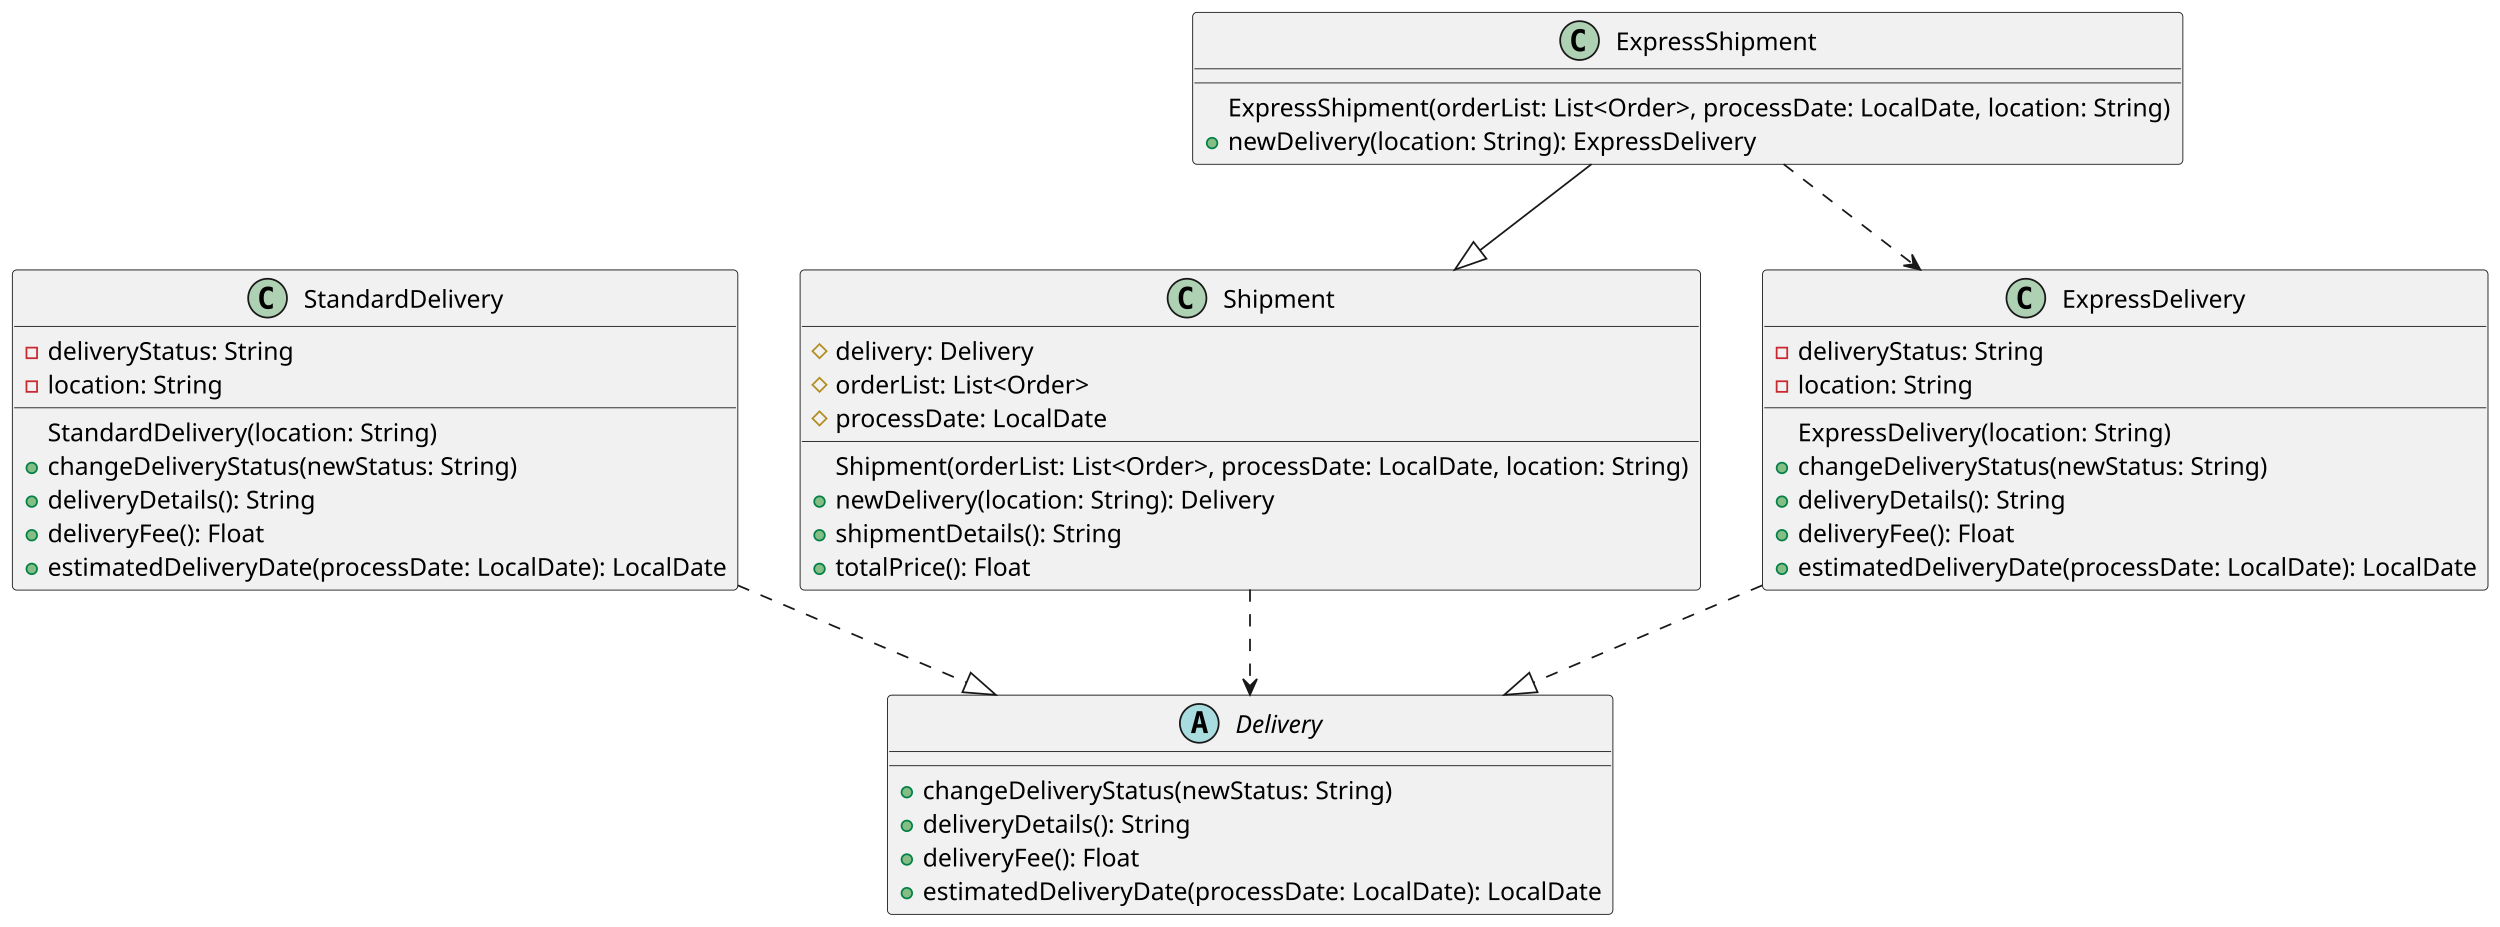
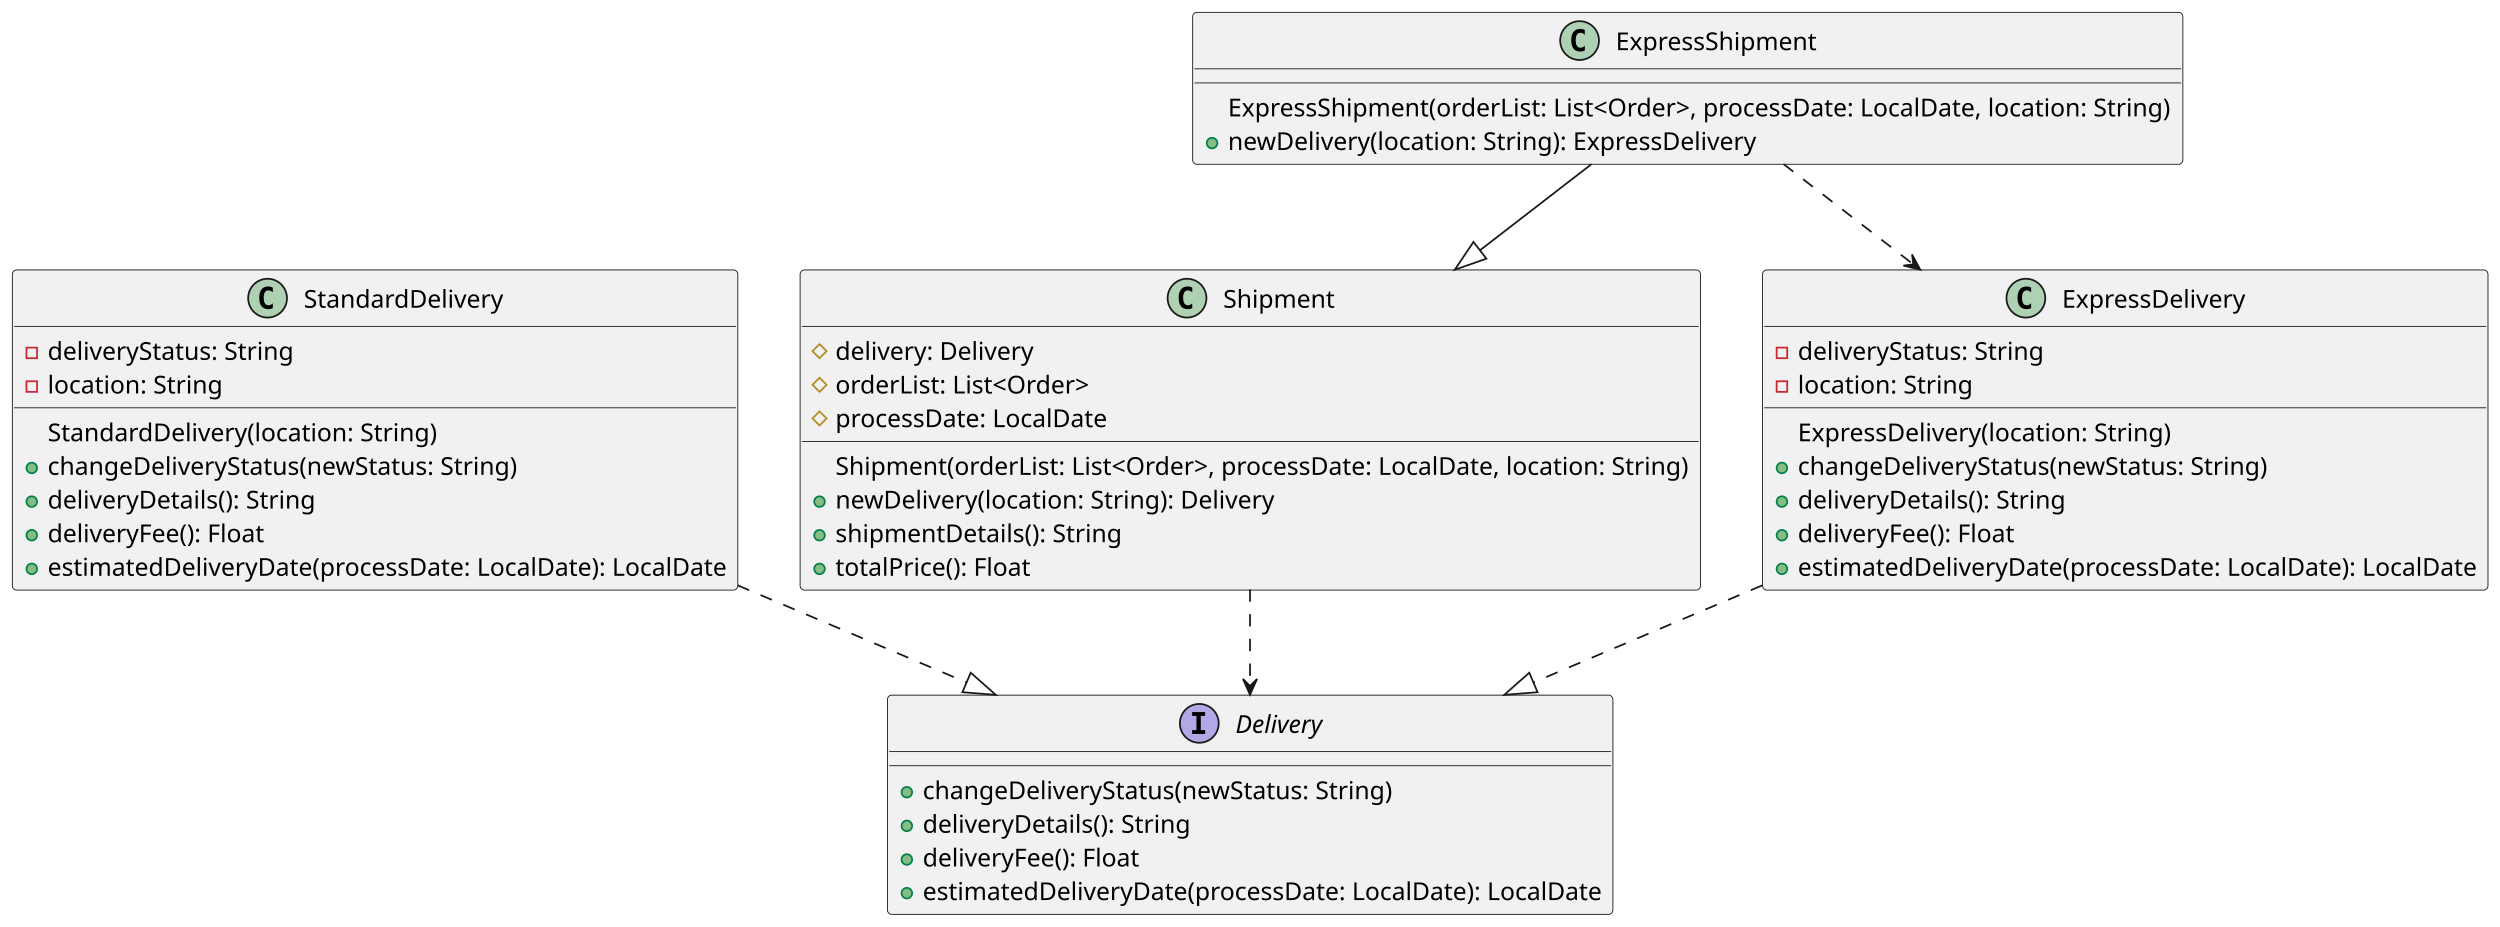
<svg xmlns="http://www.w3.org/2000/svg" contentStyleType="text/css" data-diagram-type="CLASS" height="525px" preserveAspectRatio="none" style="width:1417px;height:525px;background:#FFFFFF;" version="1.1" viewBox="0 0 1417 525" width="1417px" zoomAndPan="magnify">
  <defs />
  <g>
    <g class="entity" data-entity="Delivery" data-source-line="1" data-uid="ent0002" id="entity_Delivery">
      <rect fill="#F1F1F1" height="124.272" rx="2.5" ry="2.5" style="stroke:#181818;stroke-width:0.5;" width="411.195" x="503" y="394" />
-       <ellipse cx="679.756" cy="410" fill="#A9DCDF" rx="11" ry="11" style="stroke:#181818;stroke-width:1;" />
-       <path d="M679.866,405.344 L678.71,410.422 L681.038,410.422 L679.866,405.344 Z M678.381,403.109 L681.366,403.109 L684.725,415.5 L682.272,415.5 L681.506,412.438 L678.225,412.438 L677.475,415.5 L675.038,415.5 L678.381,403.109 Z " fill="#000000" />
+       <ellipse cx="679.756" cy="410" fill="#B4A7E5" rx="11" ry="11" style="stroke:#181818;stroke-width:1;" />
+       <path d="M675.678,405.766 L675.678,403.609 L683.069,403.609 L683.069,405.766 L680.6,405.766 L680.6,413.844 L683.069,413.844 L683.069,416 L675.678,416 L675.678,413.844 L678.147,413.844 L678.147,405.766 L675.678,405.766 Z " fill="#000000" />
      <text fill="#000000" font-family="sans-serif" font-size="14" font-style="italic" lengthAdjust="spacing" textLength="49.182" x="700.256" y="415.432">Delivery</text>
      <line style="stroke:#181818;stroke-width:0.5;" x1="504" x2="913.194" y1="426" y2="426" />
      <line style="stroke:#181818;stroke-width:0.5;" x1="504" x2="913.194" y1="434" y2="434" />
      <ellipse cx="514" cy="449.034" fill="#84BE84" rx="3" ry="3" style="stroke:#038048;stroke-width:1;" />
      <text fill="#000000" font-family="sans-serif" font-size="14" lengthAdjust="spacing" textLength="266.405" x="523" y="452.966">changeDeliveryStatus(newStatus: String)</text>
      <ellipse cx="514" cy="468.102" fill="#84BE84" rx="3" ry="3" style="stroke:#038048;stroke-width:1;" />
      <text fill="#000000" font-family="sans-serif" font-size="14" lengthAdjust="spacing" textLength="151.801" x="523" y="472.034">deliveryDetails(): String</text>
      <ellipse cx="514" cy="487.17" fill="#84BE84" rx="3" ry="3" style="stroke:#038048;stroke-width:1;" />
      <text fill="#000000" font-family="sans-serif" font-size="14" lengthAdjust="spacing" textLength="122.766" x="523" y="491.102">deliveryFee(): Float</text>
      <ellipse cx="514" cy="506.238" fill="#84BE84" rx="3" ry="3" style="stroke:#038048;stroke-width:1;" />
      <text fill="#000000" font-family="sans-serif" font-size="14" lengthAdjust="spacing" textLength="385.195" x="523" y="510.17">estimatedDeliveryDate(processDate: LocalDate): LocalDate</text>
    </g>
-     <g class="entity" data-entity="StandardDelivery" data-source-line="11" data-uid="ent0003" id="entity_StandardDelivery">
+     <g class="entity" data-entity="StandardDelivery" data-source-line="10" data-uid="ent0003" id="entity_StandardDelivery">
      <rect fill="#F1F1F1" height="181.475" rx="2.5" ry="2.5" style="stroke:#181818;stroke-width:0.5;" width="411.195" x="7" y="153" />
      <ellipse cx="151.661" cy="169" fill="#ADD1B2" rx="11" ry="11" style="stroke:#181818;stroke-width:1;" />
      <path d="M154.63,174.641 Q154.052,174.938 153.411,175.078 Q152.771,175.234 152.068,175.234 Q149.568,175.234 148.24,173.594 Q146.927,171.938 146.927,168.812 Q146.927,165.688 148.24,164.031 Q149.568,162.375 152.068,162.375 Q152.771,162.375 153.411,162.531 Q154.068,162.688 154.63,162.984 L154.63,165.703 Q154.005,165.125 153.411,164.859 Q152.818,164.578 152.193,164.578 Q150.849,164.578 150.161,165.656 Q149.474,166.719 149.474,168.812 Q149.474,170.906 150.161,171.984 Q150.849,173.047 152.193,173.047 Q152.818,173.047 153.411,172.781 Q154.005,172.5 154.63,171.922 L154.63,174.641 Z " fill="#000000" />
      <text fill="#000000" font-family="sans-serif" font-size="14" lengthAdjust="spacing" textLength="113.372" x="172.161" y="174.432">StandardDelivery</text>
      <line style="stroke:#181818;stroke-width:0.5;" x1="8" x2="417.195" y1="185" y2="185" />
      <rect fill="none" height="6" style="stroke:#C82930;stroke-width:1;" width="6" x="15" y="197.034" />
      <text fill="#000000" font-family="sans-serif" font-size="14" lengthAdjust="spacing" textLength="139.453" x="27" y="203.966">deliveryStatus: String</text>
      <rect fill="none" height="6" style="stroke:#C82930;stroke-width:1;" width="6" x="15" y="216.102" />
      <text fill="#000000" font-family="sans-serif" font-size="14" lengthAdjust="spacing" textLength="99.232" x="27" y="223.034">location: String</text>
      <line style="stroke:#181818;stroke-width:0.5;" x1="8" x2="417.195" y1="231.136" y2="231.136" />
      <text fill="#000000" font-family="sans-serif" font-size="14" lengthAdjust="spacing" textLength="221.003" x="27" y="250.102">StandardDelivery(location: String)</text>
      <ellipse cx="18" cy="265.238" fill="#84BE84" rx="3" ry="3" style="stroke:#038048;stroke-width:1;" />
      <text fill="#000000" font-family="sans-serif" font-size="14" lengthAdjust="spacing" textLength="266.405" x="27" y="269.17">changeDeliveryStatus(newStatus: String)</text>
      <ellipse cx="18" cy="284.306" fill="#84BE84" rx="3" ry="3" style="stroke:#038048;stroke-width:1;" />
      <text fill="#000000" font-family="sans-serif" font-size="14" lengthAdjust="spacing" textLength="151.801" x="27" y="288.238">deliveryDetails(): String</text>
      <ellipse cx="18" cy="303.373" fill="#84BE84" rx="3" ry="3" style="stroke:#038048;stroke-width:1;" />
      <text fill="#000000" font-family="sans-serif" font-size="14" lengthAdjust="spacing" textLength="122.766" x="27" y="307.305">deliveryFee(): Float</text>
      <ellipse cx="18" cy="322.442" fill="#84BE84" rx="3" ry="3" style="stroke:#038048;stroke-width:1;" />
      <text fill="#000000" font-family="sans-serif" font-size="14" lengthAdjust="spacing" textLength="385.195" x="27" y="326.373">estimatedDeliveryDate(processDate: LocalDate): LocalDate</text>
    </g>
-     <g class="entity" data-entity="Shipment" data-source-line="24" data-uid="ent0005" id="entity_Shipment">
+     <g class="entity" data-entity="Shipment" data-source-line="22" data-uid="ent0005" id="entity_Shipment">
      <rect fill="#F1F1F1" height="181.475" rx="2.5" ry="2.5" style="stroke:#181818;stroke-width:0.5;" width="510.356" x="453.5" y="153" />
      <ellipse cx="672.802" cy="169" fill="#ADD1B2" rx="11" ry="11" style="stroke:#181818;stroke-width:1;" />
      <path d="M675.771,174.641 Q675.193,174.938 674.552,175.078 Q673.912,175.234 673.208,175.234 Q670.708,175.234 669.38,173.594 Q668.068,171.938 668.068,168.812 Q668.068,165.688 669.38,164.031 Q670.708,162.375 673.208,162.375 Q673.912,162.375 674.552,162.531 Q675.208,162.688 675.771,162.984 L675.771,165.703 Q675.146,165.125 674.552,164.859 Q673.958,164.578 673.333,164.578 Q671.99,164.578 671.302,165.656 Q670.615,166.719 670.615,168.812 Q670.615,170.906 671.302,171.984 Q671.99,173.047 673.333,173.047 Q673.958,173.047 674.552,172.781 Q675.146,172.5 675.771,171.922 L675.771,174.641 Z " fill="#000000" />
      <text fill="#000000" font-family="sans-serif" font-size="14" lengthAdjust="spacing" textLength="63.252" x="693.302" y="174.432">Shipment</text>
      <line style="stroke:#181818;stroke-width:0.5;" x1="454.5" x2="962.856" y1="185" y2="185" />
      <polygon fill="none" points="464.5,195.034,468.5,199.034,464.5,203.034,460.5,199.034" style="stroke:#B38D22;stroke-width:1;" />
      <text fill="#000000" font-family="sans-serif" font-size="14" lengthAdjust="spacing" textLength="112.322" x="473.5" y="203.966">delivery: Delivery</text>
      <polygon fill="none" points="464.5,214.102,468.5,218.102,464.5,222.102,460.5,218.102" style="stroke:#B38D22;stroke-width:1;" />
      <text fill="#000000" font-family="sans-serif" font-size="14" lengthAdjust="spacing" textLength="144.368" x="473.5" y="223.034">orderList: List&lt;Order&gt;</text>
      <polygon fill="none" points="464.5,233.17,468.5,237.17,464.5,241.17,460.5,237.17" style="stroke:#B38D22;stroke-width:1;" />
      <text fill="#000000" font-family="sans-serif" font-size="14" lengthAdjust="spacing" textLength="154.321" x="473.5" y="242.102">processDate: LocalDate</text>
      <line style="stroke:#181818;stroke-width:0.5;" x1="454.5" x2="962.856" y1="250.204" y2="250.204" />
      <text fill="#000000" font-family="sans-serif" font-size="14" lengthAdjust="spacing" textLength="484.356" x="473.5" y="269.17">Shipment(orderList: List&lt;Order&gt;, processDate: LocalDate, location: String)</text>
      <ellipse cx="464.5" cy="284.306" fill="#84BE84" rx="3" ry="3" style="stroke:#038048;stroke-width:1;" />
      <text fill="#000000" font-family="sans-serif" font-size="14" lengthAdjust="spacing" textLength="249.115" x="473.5" y="288.238">newDelivery(location: String): Delivery</text>
      <ellipse cx="464.5" cy="303.373" fill="#84BE84" rx="3" ry="3" style="stroke:#038048;stroke-width:1;" />
      <text fill="#000000" font-family="sans-serif" font-size="14" lengthAdjust="spacing" textLength="162.413" x="473.5" y="307.305">shipmentDetails(): String</text>
      <ellipse cx="464.5" cy="322.442" fill="#84BE84" rx="3" ry="3" style="stroke:#038048;stroke-width:1;" />
      <text fill="#000000" font-family="sans-serif" font-size="14" lengthAdjust="spacing" textLength="110.572" x="473.5" y="326.373">totalPrice(): Float</text>
    </g>
-     <g class="entity" data-entity="ExpressDelivery" data-source-line="37" data-uid="ent0006" id="entity_ExpressDelivery">
+     <g class="entity" data-entity="ExpressDelivery" data-source-line="34" data-uid="ent0006" id="entity_ExpressDelivery">
      <rect fill="#F1F1F1" height="181.475" rx="2.5" ry="2.5" style="stroke:#181818;stroke-width:0.5;" width="411.195" x="999" y="153" />
      <ellipse cx="1148.267" cy="169" fill="#ADD1B2" rx="11" ry="11" style="stroke:#181818;stroke-width:1;" />
      <path d="M1151.236,174.641 Q1150.658,174.938 1150.017,175.078 Q1149.377,175.234 1148.674,175.234 Q1146.174,175.234 1144.846,173.594 Q1143.533,171.938 1143.533,168.812 Q1143.533,165.688 1144.846,164.031 Q1146.174,162.375 1148.674,162.375 Q1149.377,162.375 1150.017,162.531 Q1150.674,162.688 1151.236,162.984 L1151.236,165.703 Q1150.611,165.125 1150.017,164.859 Q1149.424,164.578 1148.799,164.578 Q1147.455,164.578 1146.767,165.656 Q1146.08,166.719 1146.08,168.812 Q1146.08,170.906 1146.767,171.984 Q1147.455,173.047 1148.799,173.047 Q1149.424,173.047 1150.017,172.781 Q1150.611,172.5 1151.236,171.922 L1151.236,174.641 Z " fill="#000000" />
      <text fill="#000000" font-family="sans-serif" font-size="14" lengthAdjust="spacing" textLength="104.16" x="1168.767" y="174.432">ExpressDelivery</text>
      <line style="stroke:#181818;stroke-width:0.5;" x1="1000" x2="1409.195" y1="185" y2="185" />
      <rect fill="none" height="6" style="stroke:#C82930;stroke-width:1;" width="6" x="1007" y="197.034" />
      <text fill="#000000" font-family="sans-serif" font-size="14" lengthAdjust="spacing" textLength="139.453" x="1019" y="203.966">deliveryStatus: String</text>
      <rect fill="none" height="6" style="stroke:#C82930;stroke-width:1;" width="6" x="1007" y="216.102" />
      <text fill="#000000" font-family="sans-serif" font-size="14" lengthAdjust="spacing" textLength="99.232" x="1019" y="223.034">location: String</text>
      <line style="stroke:#181818;stroke-width:0.5;" x1="1000" x2="1409.195" y1="231.136" y2="231.136" />
      <text fill="#000000" font-family="sans-serif" font-size="14" lengthAdjust="spacing" textLength="211.791" x="1019" y="250.102">ExpressDelivery(location: String)</text>
      <ellipse cx="1010" cy="265.238" fill="#84BE84" rx="3" ry="3" style="stroke:#038048;stroke-width:1;" />
      <text fill="#000000" font-family="sans-serif" font-size="14" lengthAdjust="spacing" textLength="266.405" x="1019" y="269.17">changeDeliveryStatus(newStatus: String)</text>
      <ellipse cx="1010" cy="284.306" fill="#84BE84" rx="3" ry="3" style="stroke:#038048;stroke-width:1;" />
      <text fill="#000000" font-family="sans-serif" font-size="14" lengthAdjust="spacing" textLength="151.801" x="1019" y="288.238">deliveryDetails(): String</text>
      <ellipse cx="1010" cy="303.373" fill="#84BE84" rx="3" ry="3" style="stroke:#038048;stroke-width:1;" />
      <text fill="#000000" font-family="sans-serif" font-size="14" lengthAdjust="spacing" textLength="122.766" x="1019" y="307.305">deliveryFee(): Float</text>
      <ellipse cx="1010" cy="322.442" fill="#84BE84" rx="3" ry="3" style="stroke:#038048;stroke-width:1;" />
      <text fill="#000000" font-family="sans-serif" font-size="14" lengthAdjust="spacing" textLength="385.195" x="1019" y="326.373">estimatedDeliveryDate(processDate: LocalDate): LocalDate</text>
    </g>
-     <g class="entity" data-entity="ExpressShipment" data-source-line="50" data-uid="ent0008" id="entity_ExpressShipment">
+     <g class="entity" data-entity="ExpressShipment" data-source-line="46" data-uid="ent0008" id="entity_ExpressShipment">
      <rect fill="#F1F1F1" height="86.136" rx="2.5" ry="2.5" style="stroke:#181818;stroke-width:0.5;" width="561.246" x="676" y="7" />
      <ellipse cx="895.302" cy="23" fill="#ADD1B2" rx="11" ry="11" style="stroke:#181818;stroke-width:1;" />
      <path d="M898.271,28.641 Q897.693,28.938 897.052,29.078 Q896.412,29.234 895.708,29.234 Q893.208,29.234 891.88,27.594 Q890.568,25.938 890.568,22.812 Q890.568,19.688 891.88,18.031 Q893.208,16.375 895.708,16.375 Q896.412,16.375 897.052,16.531 Q897.708,16.688 898.271,16.984 L898.271,19.703 Q897.646,19.125 897.052,18.859 Q896.458,18.578 895.833,18.578 Q894.49,18.578 893.802,19.656 Q893.115,20.719 893.115,22.812 Q893.115,24.906 893.802,25.984 Q894.49,27.047 895.833,27.047 Q896.458,27.047 897.052,26.781 Q897.646,26.5 898.271,25.922 L898.271,28.641 Z " fill="#000000" />
      <text fill="#000000" font-family="sans-serif" font-size="14" lengthAdjust="spacing" textLength="114.142" x="915.802" y="28.432">ExpressShipment</text>
      <line style="stroke:#181818;stroke-width:0.5;" x1="677" x2="1236.246" y1="39" y2="39" />
      <line style="stroke:#181818;stroke-width:0.5;" x1="677" x2="1236.246" y1="47" y2="47" />
      <text fill="#000000" font-family="sans-serif" font-size="14" lengthAdjust="spacing" textLength="535.246" x="696" y="65.966">ExpressShipment(orderList: List&lt;Order&gt;, processDate: LocalDate, location: String)</text>
      <ellipse cx="687" cy="81.102" fill="#84BE84" rx="3" ry="3" style="stroke:#038048;stroke-width:1;" />
      <text fill="#000000" font-family="sans-serif" font-size="14" lengthAdjust="spacing" textLength="300.005" x="696" y="85.034">newDelivery(location: String): ExpressDelivery</text>
    </g>
-     <g class="link" data-entity-1="StandardDelivery" data-entity-2="Delivery" data-source-line="22" data-uid="lnk4" id="link_StandardDelivery_Delivery">
-       <path codeLine="22" d="M418.18,331.79 C467.32,352.64 502.17,367.44 547.85,386.82" fill="none" id="StandardDelivery-to-Delivery" style="stroke:#181818;stroke-width:1;stroke-dasharray:7,7;" />
+     <g class="link" data-entity-1="StandardDelivery" data-entity-2="Delivery" data-source-line="20" data-uid="lnk4" id="link_StandardDelivery_Delivery">
+       <path codeLine="20" d="M418.18,331.79 C467.32,352.64 502.17,367.44 547.85,386.82" fill="none" id="StandardDelivery-to-Delivery" style="stroke:#181818;stroke-width:1;stroke-dasharray:7,7;" />
      <polygon fill="none" points="564.42,393.85,550.193,381.296,545.506,392.343,564.42,393.85" style="stroke:#181818;stroke-width:1;" />
    </g>
-     <g class="link" data-entity-1="ExpressDelivery" data-entity-2="Delivery" data-source-line="48" data-uid="lnk7" id="link_ExpressDelivery_Delivery">
-       <path codeLine="48" d="M998.82,331.79 C949.68,352.64 914.83,367.44 869.15,386.82" fill="none" id="ExpressDelivery-to-Delivery" style="stroke:#181818;stroke-width:1;stroke-dasharray:7,7;" />
+     <g class="link" data-entity-1="ExpressDelivery" data-entity-2="Delivery" data-source-line="44" data-uid="lnk7" id="link_ExpressDelivery_Delivery">
+       <path codeLine="44" d="M998.82,331.79 C949.68,352.64 914.83,367.44 869.15,386.82" fill="none" id="ExpressDelivery-to-Delivery" style="stroke:#181818;stroke-width:1;stroke-dasharray:7,7;" />
      <polygon fill="none" points="852.58,393.85,871.494,392.343,866.807,381.296,852.58,393.85" style="stroke:#181818;stroke-width:1;" />
    </g>
-     <g class="link" data-entity-1="ExpressShipment" data-entity-2="Shipment" data-source-line="56" data-uid="lnk9" id="link_ExpressShipment_Shipment">
-       <path codeLine="56" d="M902.08,93.03 C879.19,110.7 865.876,120.978 838.826,141.868" fill="none" id="ExpressShipment-to-Shipment" style="stroke:#181818;stroke-width:1;" />
+     <g class="link" data-entity-1="ExpressShipment" data-entity-2="Shipment" data-source-line="51" data-uid="lnk9" id="link_ExpressShipment_Shipment">
+       <path codeLine="51" d="M902.08,93.03 C879.19,110.7 865.876,120.978 838.826,141.868" fill="none" id="ExpressShipment-to-Shipment" style="stroke:#181818;stroke-width:1;" />
      <polygon fill="none" points="824.58,152.87,842.494,146.617,835.159,137.119,824.58,152.87" style="stroke:#181818;stroke-width:1;" />
    </g>
-     <g class="link" data-entity-1="Shipment" data-entity-2="Delivery" data-source-line="61" data-uid="lnk10" id="link_Shipment_Delivery">
-       <path codeLine="61" d="M708.5,334.08 C708.5,354.22 708.5,369.14 708.5,387.81" fill="none" id="Shipment-to-Delivery" style="stroke:#181818;stroke-width:1;stroke-dasharray:7,7;" />
+     <g class="link" data-entity-1="Shipment" data-entity-2="Delivery" data-source-line="53" data-uid="lnk10" id="link_Shipment_Delivery">
+       <path codeLine="53" d="M708.5,334.08 C708.5,354.22 708.5,369.14 708.5,387.81" fill="none" id="Shipment-to-Delivery" style="stroke:#181818;stroke-width:1;stroke-dasharray:7,7;" />
      <polygon fill="#181818" points="708.5,393.81,712.5,384.81,708.5,388.81,704.5,384.81,708.5,393.81" style="stroke:#181818;stroke-width:1;" />
    </g>
-     <g class="link" data-entity-1="ExpressShipment" data-entity-2="ExpressDelivery" data-source-line="64" data-uid="lnk11" id="link_ExpressShipment_ExpressDelivery">
-       <path codeLine="64" d="M1010.92,93.03 C1033.81,110.7 1056.621,128.313 1083.671,149.203" fill="none" id="ExpressShipment-to-ExpressDelivery" style="stroke:#181818;stroke-width:1;stroke-dasharray:7,7;" />
+     <g class="link" data-entity-1="ExpressShipment" data-entity-2="ExpressDelivery" data-source-line="54" data-uid="lnk11" id="link_ExpressShipment_ExpressDelivery">
+       <path codeLine="54" d="M1010.92,93.03 C1033.81,110.7 1056.621,128.313 1083.671,149.203" fill="none" id="ExpressShipment-to-ExpressDelivery" style="stroke:#181818;stroke-width:1;stroke-dasharray:7,7;" />
      <polygon fill="#181818" points="1088.42,152.87,1083.742,144.203,1084.463,149.814,1078.852,150.535,1088.42,152.87" style="stroke:#181818;stroke-width:1;" />
    </g>
  </g>
</svg>
